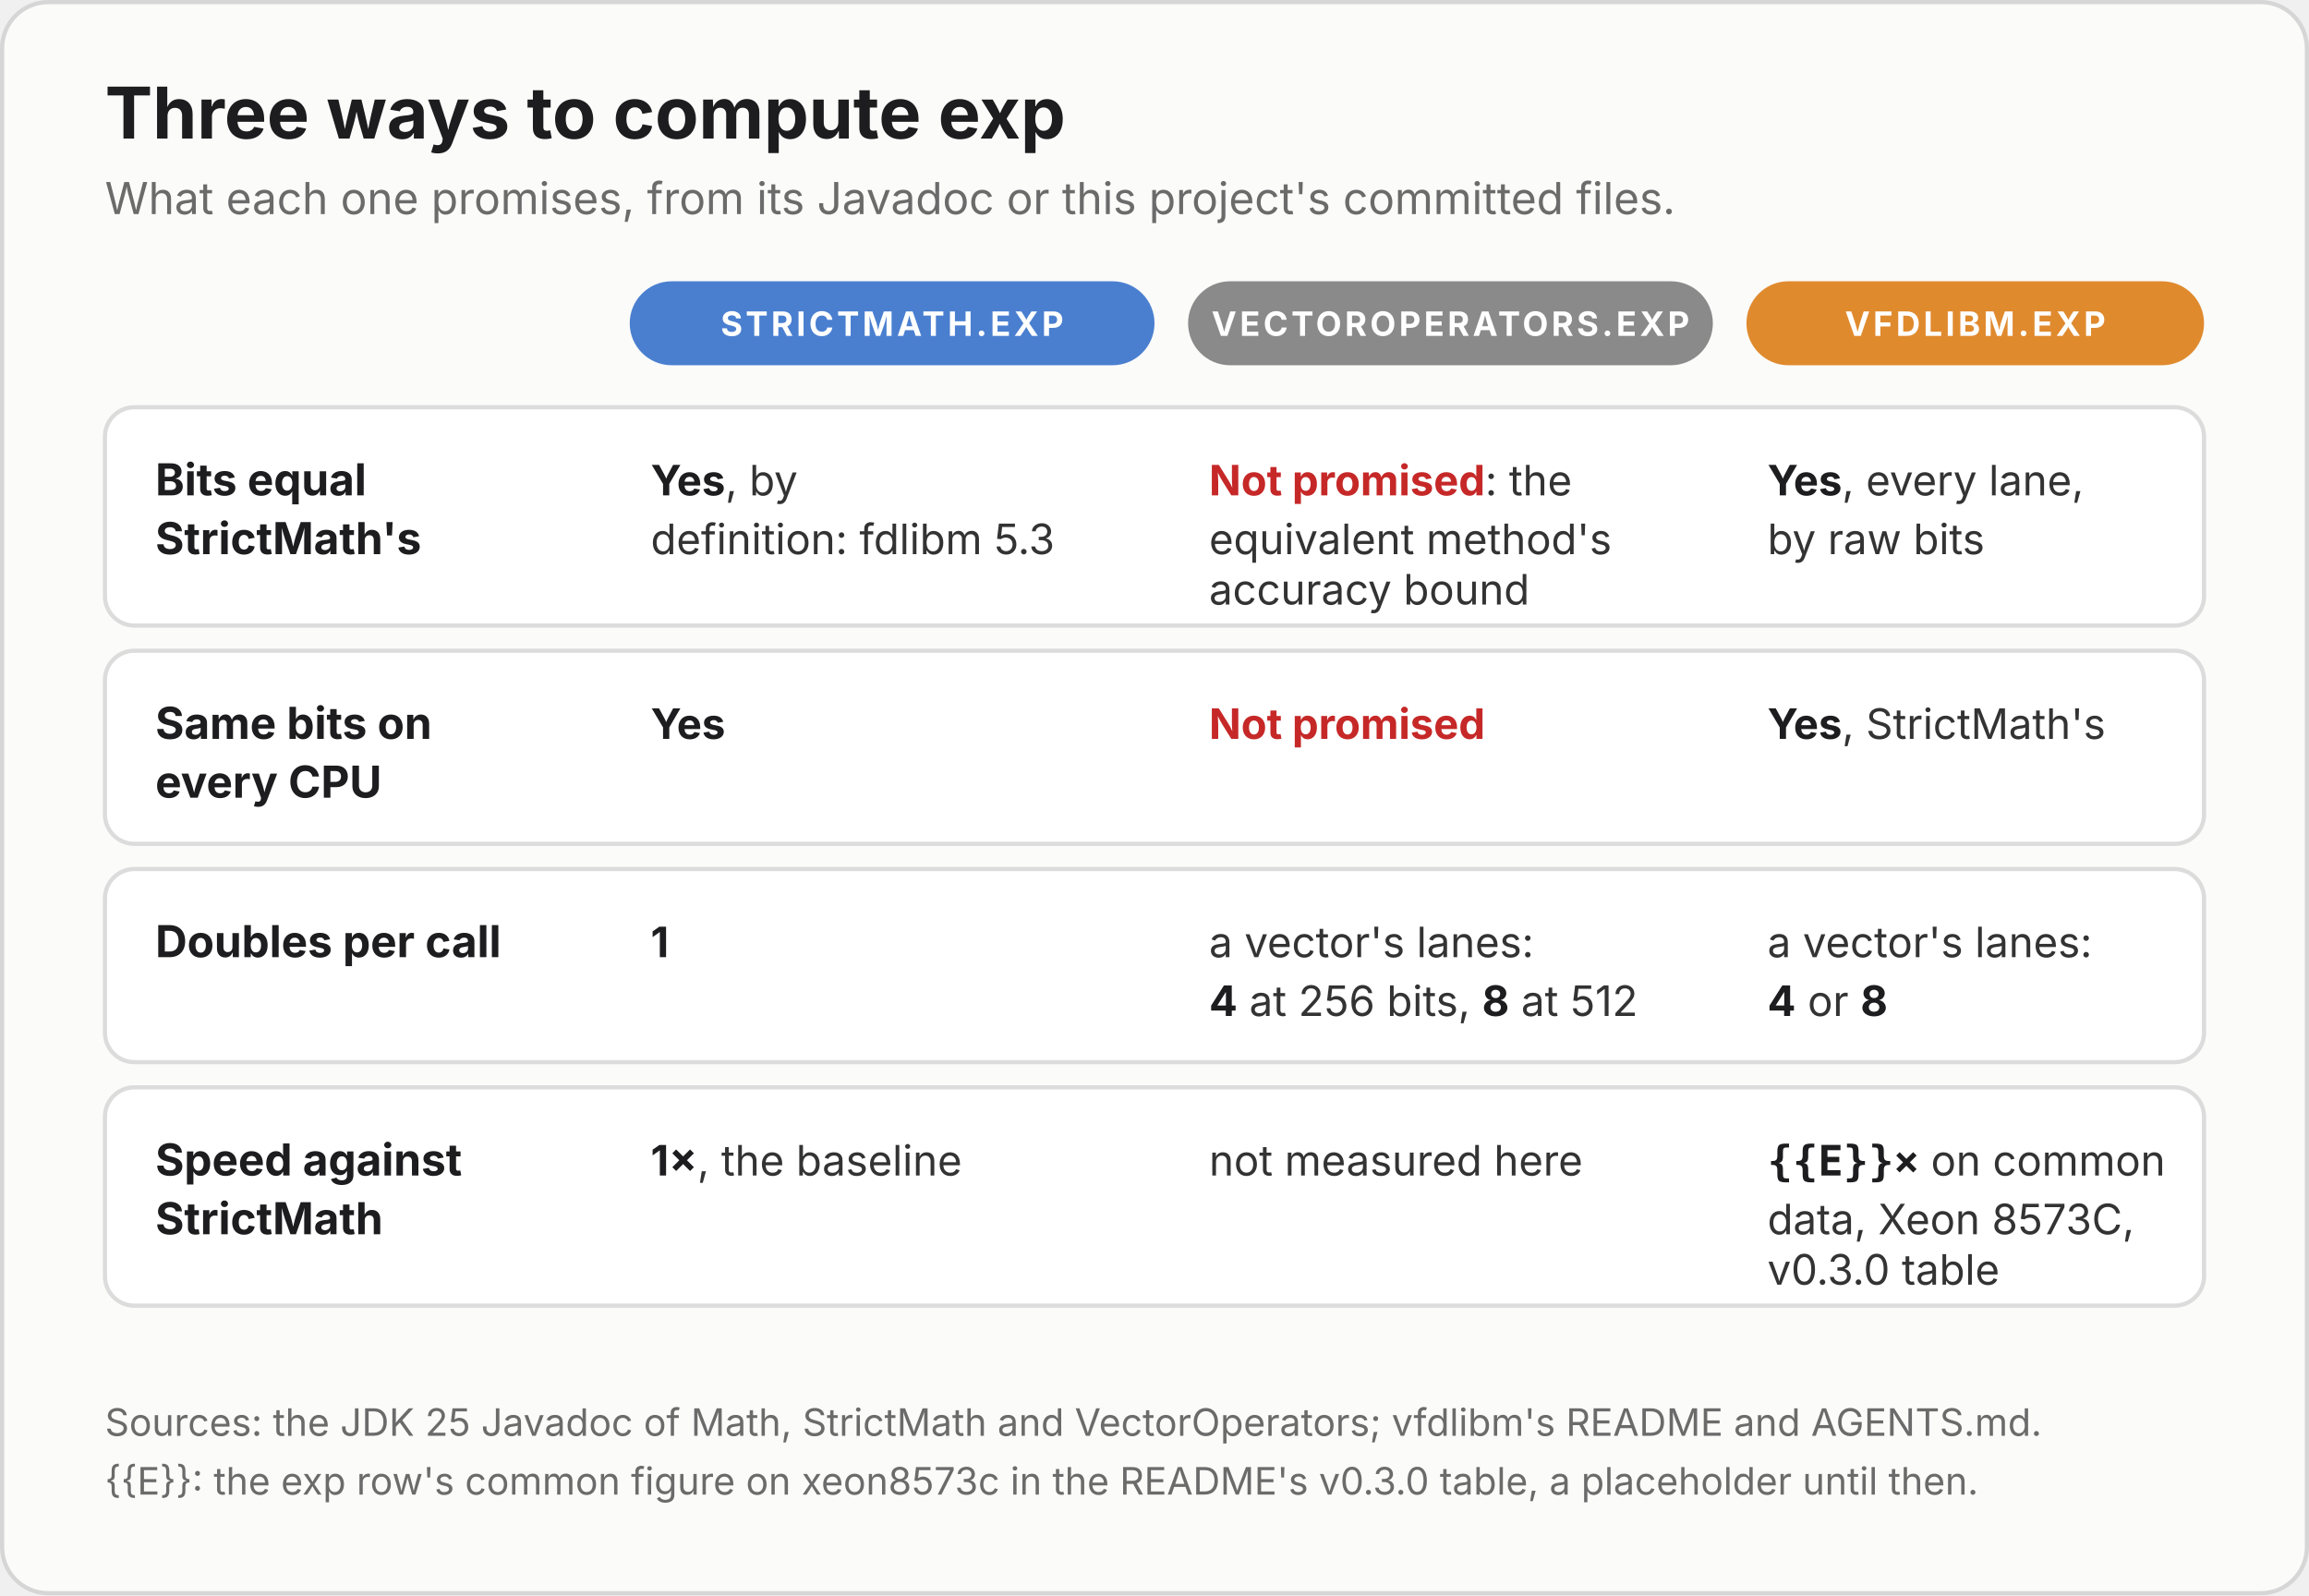
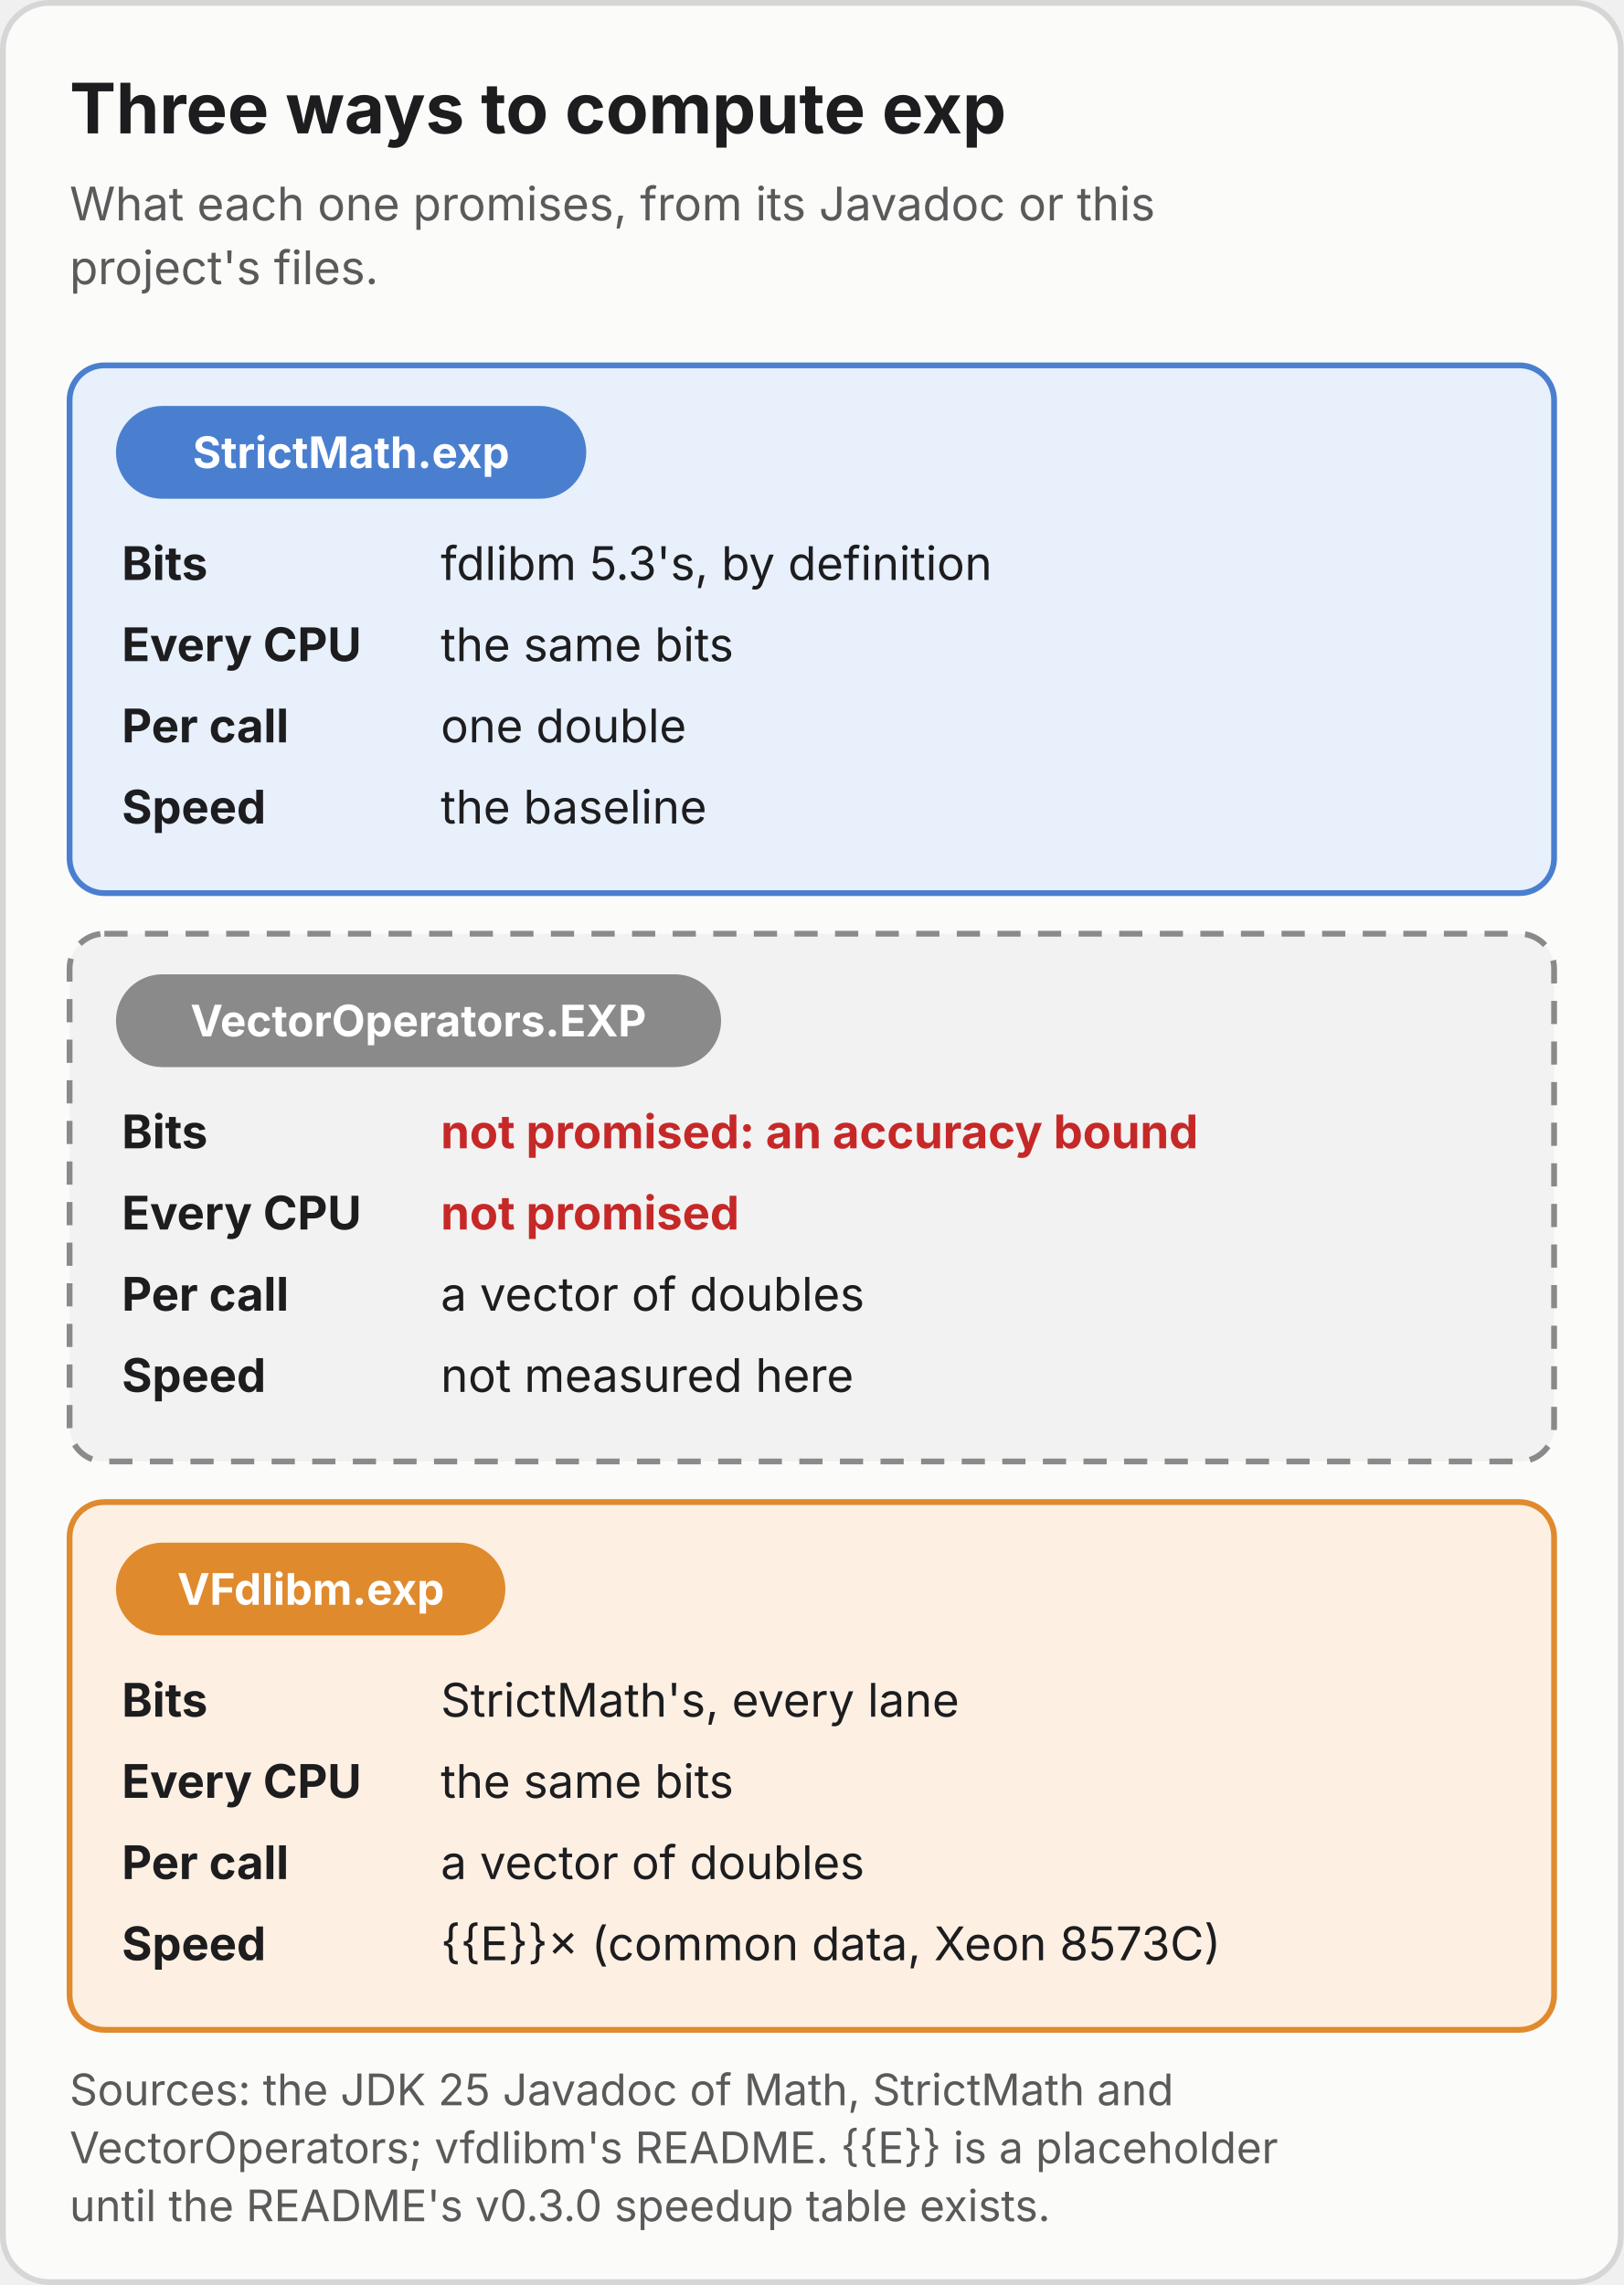
- <svg xmlns="http://www.w3.org/2000/svg" viewBox="0 0 1100 760" role="img" aria-labelledby="t5 d5" font-family="Inter, 'IBM Plex Sans', 'Segoe UI', system-ui, sans-serif">
+ <svg xmlns="http://www.w3.org/2000/svg" viewBox="0 0 560 788" width="560" height="788" role="img" aria-labelledby="t-compare d-compare">
  <defs>
-     <style>
-       .ti { font-size: 34px; font-weight: 700; fill: #1d1d1f; }
-       .su { font-size: 21px; fill: #6b6b6b; }
-       .pill { font-size: 16px; font-weight: 700; letter-spacing: 1.5px; fill: #fff; }
-       .rl { font-size: 21px; font-weight: 700; fill: #1d1d1f; }
-       .c { font-size: 20px; fill: #333; }
-       .b { font-weight: 700; fill: #1d1d1f; }
-       .bad { font-weight: 700; fill: #c62828; }
-       .m { font-family: 'JetBrains Mono', 'IBM Plex Mono', ui-monospace, monospace; }
-       .cap { font-size: 18px; fill: #6b6b6b; }
-     </style>
+     <marker id="arrow-compare" viewBox="0 0 10 10" refX="9" refY="5" markerWidth="8" markerHeight="8" orient="auto-start-reverse">
+       <path d="M0,0 L10,5 L0,10 z" fill="#333" />
+     </marker>
  </defs>
-   <rect x="1" y="1" width="1098" height="758" rx="22" fill="#fbfbfa" stroke="#d6d6d6" stroke-width="2" />
-   <text x="50" y="66" class="ti">Three ways to compute exp</text>
-   <text x="50" y="102" class="su">What each one promises, from its Javadoc or this project's committed files.</text>
-   <rect x="300" y="134" width="250" height="40" rx="20" fill="#4a7fd0" />
-   <text x="425" y="160" text-anchor="middle" class="pill">STRICTMATH.EXP</text>
-   <rect x="566" y="134" width="250" height="40" rx="20" fill="#8a8a8a" />
-   <text x="691" y="160" text-anchor="middle" class="pill">VECTOROPERATORS.EXP</text>
-   <rect x="832" y="134" width="218" height="40" rx="20" fill="#e08a2e" />
-   <text x="941" y="160" text-anchor="middle" class="pill">VFDLIBM.EXP</text>
-   <rect x="50" y="194" width="1000" height="104" rx="14" fill="#ffffff" stroke="#dcdcdc" stroke-width="2" />
-   <text x="74" y="236" class="rl">Bits equal</text>
-   <text x="74" y="264" class="rl">StrictMath's</text>
-   <text x="310" y="236" class="c">
-     <tspan class="b">Yes</tspan>, by</text>
-   <text x="310" y="264" class="c">definition: fdlibm 5.3</text>
-   <text x="576" y="236" class="c">
-     <tspan class="bad">Not promised</tspan>: the</text>
-   <text x="576" y="264" class="c">equivalent method's</text>
-   <text x="576" y="288" class="c">accuracy bound</text>
-   <text x="842" y="236" class="c">
-     <tspan class="b">Yes</tspan>, every lane,</text>
-   <text x="842" y="264" class="c">by raw bits</text>
-   <rect x="50" y="310" width="1000" height="92" rx="14" fill="#ffffff" stroke="#dcdcdc" stroke-width="2" />
-   <text x="74" y="352" class="rl">Same bits on</text>
-   <text x="74" y="380" class="rl">every CPU</text>
-   <text x="310" y="352" class="c">
-     <tspan class="b">Yes</tspan>
-   </text>
-   <text x="576" y="352" class="c">
-     <tspan class="bad">Not promised</tspan>
-   </text>
-   <text x="842" y="352" class="c">
-     <tspan class="b">Yes</tspan>, StrictMath's</text>
-   <rect x="50" y="414" width="1000" height="92" rx="14" fill="#ffffff" stroke="#dcdcdc" stroke-width="2" />
-   <text x="74" y="456" class="rl">Doubles per call</text>
-   <text x="310" y="456" class="c">
-     <tspan class="b">1</tspan>
-   </text>
-   <text x="576" y="456" class="c">a vector's lanes:</text>
-   <text x="576" y="484" class="c">
-     <tspan class="b">4</tspan> at 256 bits, <tspan class="b">8</tspan> at 512</text>
-   <text x="842" y="456" class="c">a vector's lanes:</text>
-   <text x="842" y="484" class="c">
-     <tspan class="b">4</tspan> or <tspan class="b">8</tspan>
-   </text>
-   <rect x="50" y="518" width="1000" height="104" rx="14" fill="#ffffff" stroke="#dcdcdc" stroke-width="2" />
-   <text x="74" y="560" class="rl">Speed against</text>
-   <text x="74" y="588" class="rl">StrictMath</text>
-   <text x="310" y="560" class="c">
-     <tspan class="b">1×</tspan>, the baseline</text>
-   <text x="576" y="560" class="c">not measured here</text>
-   <text x="842" y="560" class="c">
-     <tspan class="b m">{{E}}×</tspan> on common</text>
-   <text x="842" y="588" class="c">data, Xeon 8573C,</text>
-   <text x="842" y="612" class="c">v0.3.0 table</text>
-   <text x="50" y="684" class="cap">Sources: the JDK 25 Javadoc of Math, StrictMath and VectorOperators; vfdlibm's README and AGENTS.md.</text>
-   <text x="50" y="712" class="cap">{{E}}: the exp row's common figure on xeon8573c in the README's v0.3.0 table, a placeholder until then.</text>
+   <rect x="1" y="1" width="558" height="786" rx="16" fill="#fbfbfa" stroke="#d6d6d6" stroke-width="2" />
+   <text x="24.0" y="46.0" font-family="Inter, 'IBM Plex Sans', 'Segoe UI', Roboto, 'Helvetica Neue', Arial, sans-serif" font-size="24" font-weight="700" fill="#1d1d1f" text-anchor="start">Three ways to compute exp</text>
+   <text x="24.0" y="76.0" font-family="Inter, 'IBM Plex Sans', 'Segoe UI', Roboto, 'Helvetica Neue', Arial, sans-serif" font-size="16" font-weight="400" fill="#5a5a5a" text-anchor="start">What each one promises, from its Javadoc or this</text>
+   <text x="24.0" y="98.0" font-family="Inter, 'IBM Plex Sans', 'Segoe UI', Roboto, 'Helvetica Neue', Arial, sans-serif" font-size="16" font-weight="400" fill="#5a5a5a" text-anchor="start">project's files.</text>
+   <rect x="24.0" y="126.0" width="512.0" height="182.0" rx="12" fill="#e8f0fb" stroke="#4a7fd0" stroke-width="2" />
+   <rect x="40.0" y="140.0" width="162.2" height="32.0" rx="16.0" fill="#4a7fd0" stroke="#4a7fd0" stroke-width="0" />
+   <text x="121.1" y="161.4" font-family="Inter, 'IBM Plex Sans', 'Segoe UI', Roboto, 'Helvetica Neue', Arial, sans-serif" font-size="15" font-weight="700" fill="#fff" text-anchor="middle">StrictMath.exp</text>
+   <text x="42.0" y="200.0" font-family="Inter, 'IBM Plex Sans', 'Segoe UI', Roboto, 'Helvetica Neue', Arial, sans-serif" font-size="16" font-weight="700" fill="#1d1d1f" text-anchor="start">Bits</text>
+   <text x="152.0" y="200.0" font-family="Inter, 'IBM Plex Sans', 'Segoe UI', Roboto, 'Helvetica Neue', Arial, sans-serif" font-size="16" font-weight="400" fill="#1d1d1f" text-anchor="start">fdlibm 5.3's, by definition</text>
+   <text x="42.0" y="228.0" font-family="Inter, 'IBM Plex Sans', 'Segoe UI', Roboto, 'Helvetica Neue', Arial, sans-serif" font-size="16" font-weight="700" fill="#1d1d1f" text-anchor="start">Every CPU</text>
+   <text x="152.0" y="228.0" font-family="Inter, 'IBM Plex Sans', 'Segoe UI', Roboto, 'Helvetica Neue', Arial, sans-serif" font-size="16" font-weight="400" fill="#1d1d1f" text-anchor="start">the same bits</text>
+   <text x="42.0" y="256.0" font-family="Inter, 'IBM Plex Sans', 'Segoe UI', Roboto, 'Helvetica Neue', Arial, sans-serif" font-size="16" font-weight="700" fill="#1d1d1f" text-anchor="start">Per call</text>
+   <text x="152.0" y="256.0" font-family="Inter, 'IBM Plex Sans', 'Segoe UI', Roboto, 'Helvetica Neue', Arial, sans-serif" font-size="16" font-weight="400" fill="#1d1d1f" text-anchor="start">one double</text>
+   <text x="42.0" y="284.0" font-family="Inter, 'IBM Plex Sans', 'Segoe UI', Roboto, 'Helvetica Neue', Arial, sans-serif" font-size="16" font-weight="700" fill="#1d1d1f" text-anchor="start">Speed</text>
+   <text x="152.0" y="284.0" font-family="Inter, 'IBM Plex Sans', 'Segoe UI', Roboto, 'Helvetica Neue', Arial, sans-serif" font-size="16" font-weight="400" fill="#1d1d1f" text-anchor="start">the baseline</text>
+   <rect x="24.0" y="322.0" width="512.0" height="182.0" rx="12" fill="#f2f2f2" stroke="#8a8a8a" stroke-width="2" stroke-dasharray="8 6" />
+   <rect x="40.0" y="336.0" width="208.7" height="32.0" rx="16.0" fill="#8a8a8a" stroke="#8a8a8a" stroke-width="0" />
+   <text x="144.3" y="357.4" font-family="Inter, 'IBM Plex Sans', 'Segoe UI', Roboto, 'Helvetica Neue', Arial, sans-serif" font-size="15" font-weight="700" fill="#fff" text-anchor="middle">VectorOperators.EXP</text>
+   <text x="42.0" y="396.0" font-family="Inter, 'IBM Plex Sans', 'Segoe UI', Roboto, 'Helvetica Neue', Arial, sans-serif" font-size="16" font-weight="700" fill="#1d1d1f" text-anchor="start">Bits</text>
+   <text x="152.0" y="396.0" font-family="Inter, 'IBM Plex Sans', 'Segoe UI', Roboto, 'Helvetica Neue', Arial, sans-serif" font-size="16" font-weight="700" fill="#c62828" text-anchor="start">not promised: an accuracy bound</text>
+   <text x="42.0" y="424.0" font-family="Inter, 'IBM Plex Sans', 'Segoe UI', Roboto, 'Helvetica Neue', Arial, sans-serif" font-size="16" font-weight="700" fill="#1d1d1f" text-anchor="start">Every CPU</text>
+   <text x="152.0" y="424.0" font-family="Inter, 'IBM Plex Sans', 'Segoe UI', Roboto, 'Helvetica Neue', Arial, sans-serif" font-size="16" font-weight="700" fill="#c62828" text-anchor="start">not promised</text>
+   <text x="42.0" y="452.0" font-family="Inter, 'IBM Plex Sans', 'Segoe UI', Roboto, 'Helvetica Neue', Arial, sans-serif" font-size="16" font-weight="700" fill="#1d1d1f" text-anchor="start">Per call</text>
+   <text x="152.0" y="452.0" font-family="Inter, 'IBM Plex Sans', 'Segoe UI', Roboto, 'Helvetica Neue', Arial, sans-serif" font-size="16" font-weight="400" fill="#1d1d1f" text-anchor="start">a vector of doubles</text>
+   <text x="42.0" y="480.0" font-family="Inter, 'IBM Plex Sans', 'Segoe UI', Roboto, 'Helvetica Neue', Arial, sans-serif" font-size="16" font-weight="700" fill="#1d1d1f" text-anchor="start">Speed</text>
+   <text x="152.0" y="480.0" font-family="Inter, 'IBM Plex Sans', 'Segoe UI', Roboto, 'Helvetica Neue', Arial, sans-serif" font-size="16" font-weight="400" fill="#1d1d1f" text-anchor="start">not measured here</text>
+   <rect x="24.0" y="518.0" width="512.0" height="182.0" rx="12" fill="#fdf0e3" stroke="#e08a2e" stroke-width="2" />
+   <rect x="40.0" y="532.0" width="134.3" height="32.0" rx="16.0" fill="#e08a2e" stroke="#e08a2e" stroke-width="0" />
+   <text x="107.2" y="553.4" font-family="Inter, 'IBM Plex Sans', 'Segoe UI', Roboto, 'Helvetica Neue', Arial, sans-serif" font-size="15" font-weight="700" fill="#fff" text-anchor="middle">VFdlibm.exp</text>
+   <text x="42.0" y="592.0" font-family="Inter, 'IBM Plex Sans', 'Segoe UI', Roboto, 'Helvetica Neue', Arial, sans-serif" font-size="16" font-weight="700" fill="#1d1d1f" text-anchor="start">Bits</text>
+   <text x="152.0" y="592.0" font-family="Inter, 'IBM Plex Sans', 'Segoe UI', Roboto, 'Helvetica Neue', Arial, sans-serif" font-size="16" font-weight="400" fill="#1d1d1f" text-anchor="start">StrictMath's, every lane</text>
+   <text x="42.0" y="620.0" font-family="Inter, 'IBM Plex Sans', 'Segoe UI', Roboto, 'Helvetica Neue', Arial, sans-serif" font-size="16" font-weight="700" fill="#1d1d1f" text-anchor="start">Every CPU</text>
+   <text x="152.0" y="620.0" font-family="Inter, 'IBM Plex Sans', 'Segoe UI', Roboto, 'Helvetica Neue', Arial, sans-serif" font-size="16" font-weight="400" fill="#1d1d1f" text-anchor="start">the same bits</text>
+   <text x="42.0" y="648.0" font-family="Inter, 'IBM Plex Sans', 'Segoe UI', Roboto, 'Helvetica Neue', Arial, sans-serif" font-size="16" font-weight="700" fill="#1d1d1f" text-anchor="start">Per call</text>
+   <text x="152.0" y="648.0" font-family="Inter, 'IBM Plex Sans', 'Segoe UI', Roboto, 'Helvetica Neue', Arial, sans-serif" font-size="16" font-weight="400" fill="#1d1d1f" text-anchor="start">a vector of doubles</text>
+   <text x="42.0" y="676.0" font-family="Inter, 'IBM Plex Sans', 'Segoe UI', Roboto, 'Helvetica Neue', Arial, sans-serif" font-size="16" font-weight="700" fill="#1d1d1f" text-anchor="start">Speed</text>
+   <text x="152.0" y="676.0" font-family="Inter, 'IBM Plex Sans', 'Segoe UI', Roboto, 'Helvetica Neue', Arial, sans-serif" font-size="16" font-weight="400" fill="#1d1d1f" text-anchor="start">{{E}}× (common data, Xeon 8573C)</text>
+   <text x="24.0" y="726.0" font-family="Inter, 'IBM Plex Sans', 'Segoe UI', Roboto, 'Helvetica Neue', Arial, sans-serif" font-size="15" font-weight="400" fill="#5a5a5a" text-anchor="start">Sources: the JDK 25 Javadoc of Math, StrictMath and</text>
+   <text x="24.0" y="746.0" font-family="Inter, 'IBM Plex Sans', 'Segoe UI', Roboto, 'Helvetica Neue', Arial, sans-serif" font-size="15" font-weight="400" fill="#5a5a5a" text-anchor="start">VectorOperators; vfdlibm's README. {{E}} is a placeholder</text>
+   <text x="24.0" y="766.0" font-family="Inter, 'IBM Plex Sans', 'Segoe UI', Roboto, 'Helvetica Neue', Arial, sans-serif" font-size="15" font-weight="400" fill="#5a5a5a" text-anchor="start">until the README's v0.3.0 speedup table exists.</text>
</svg>
